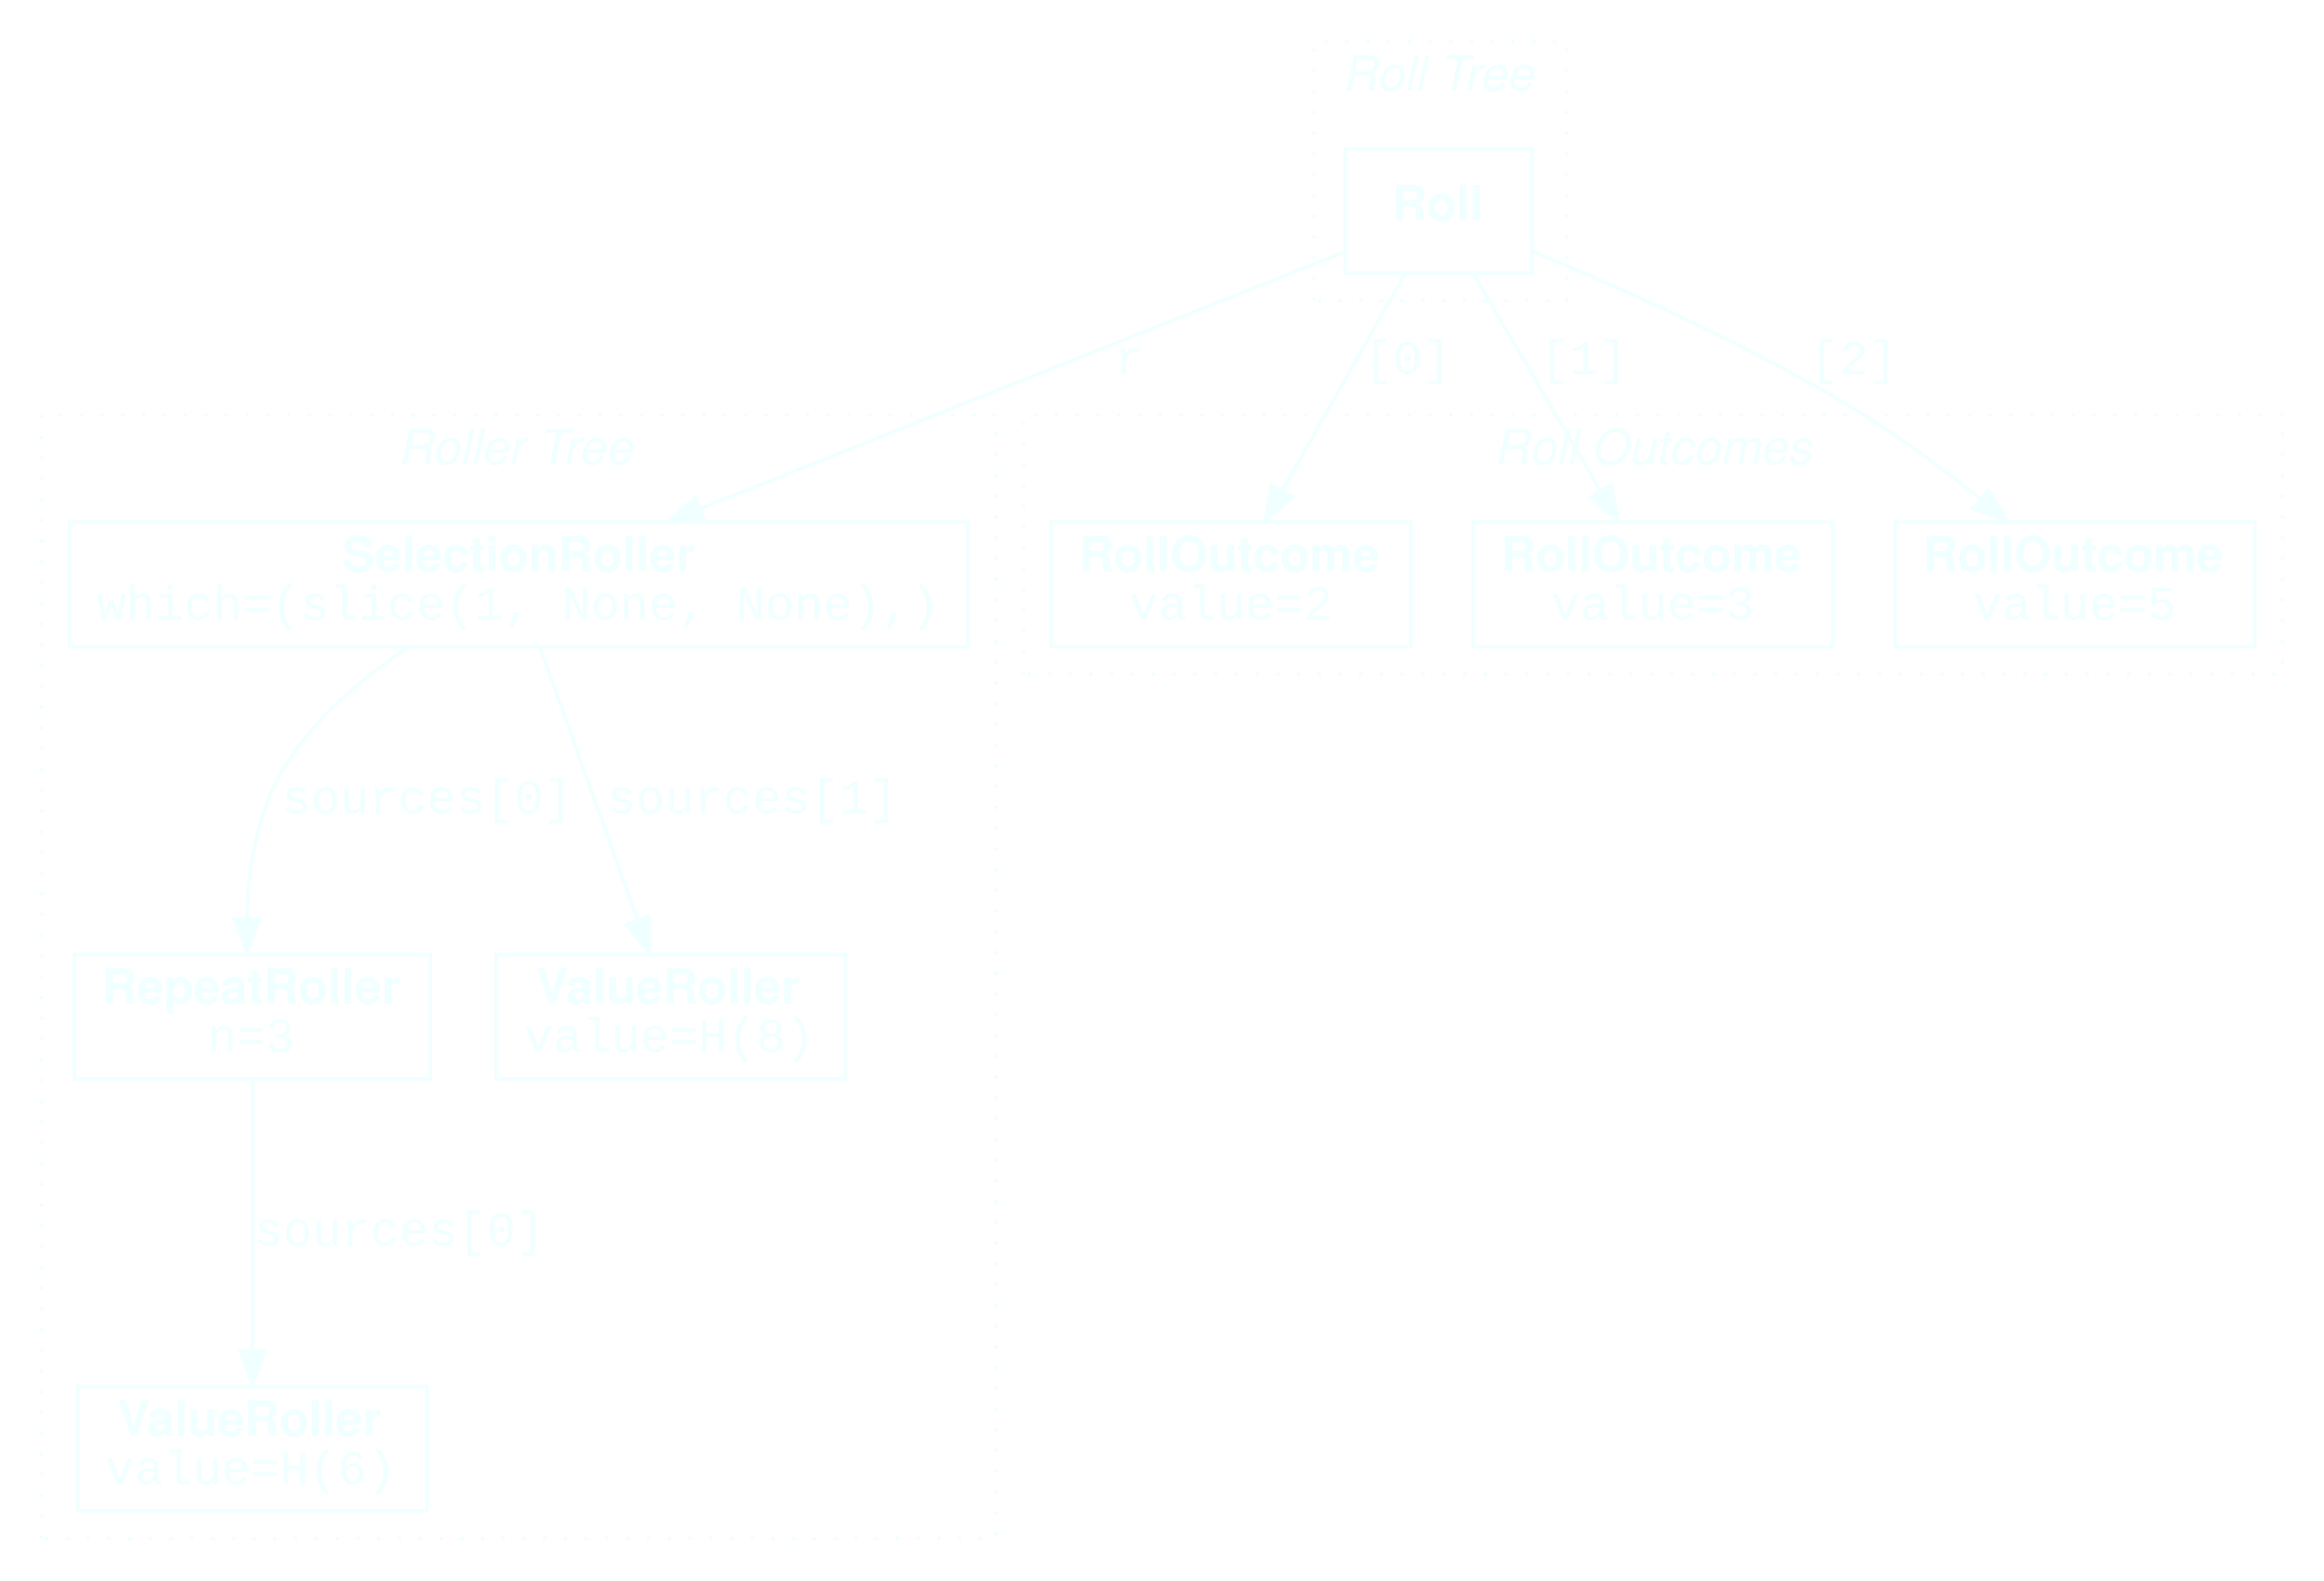
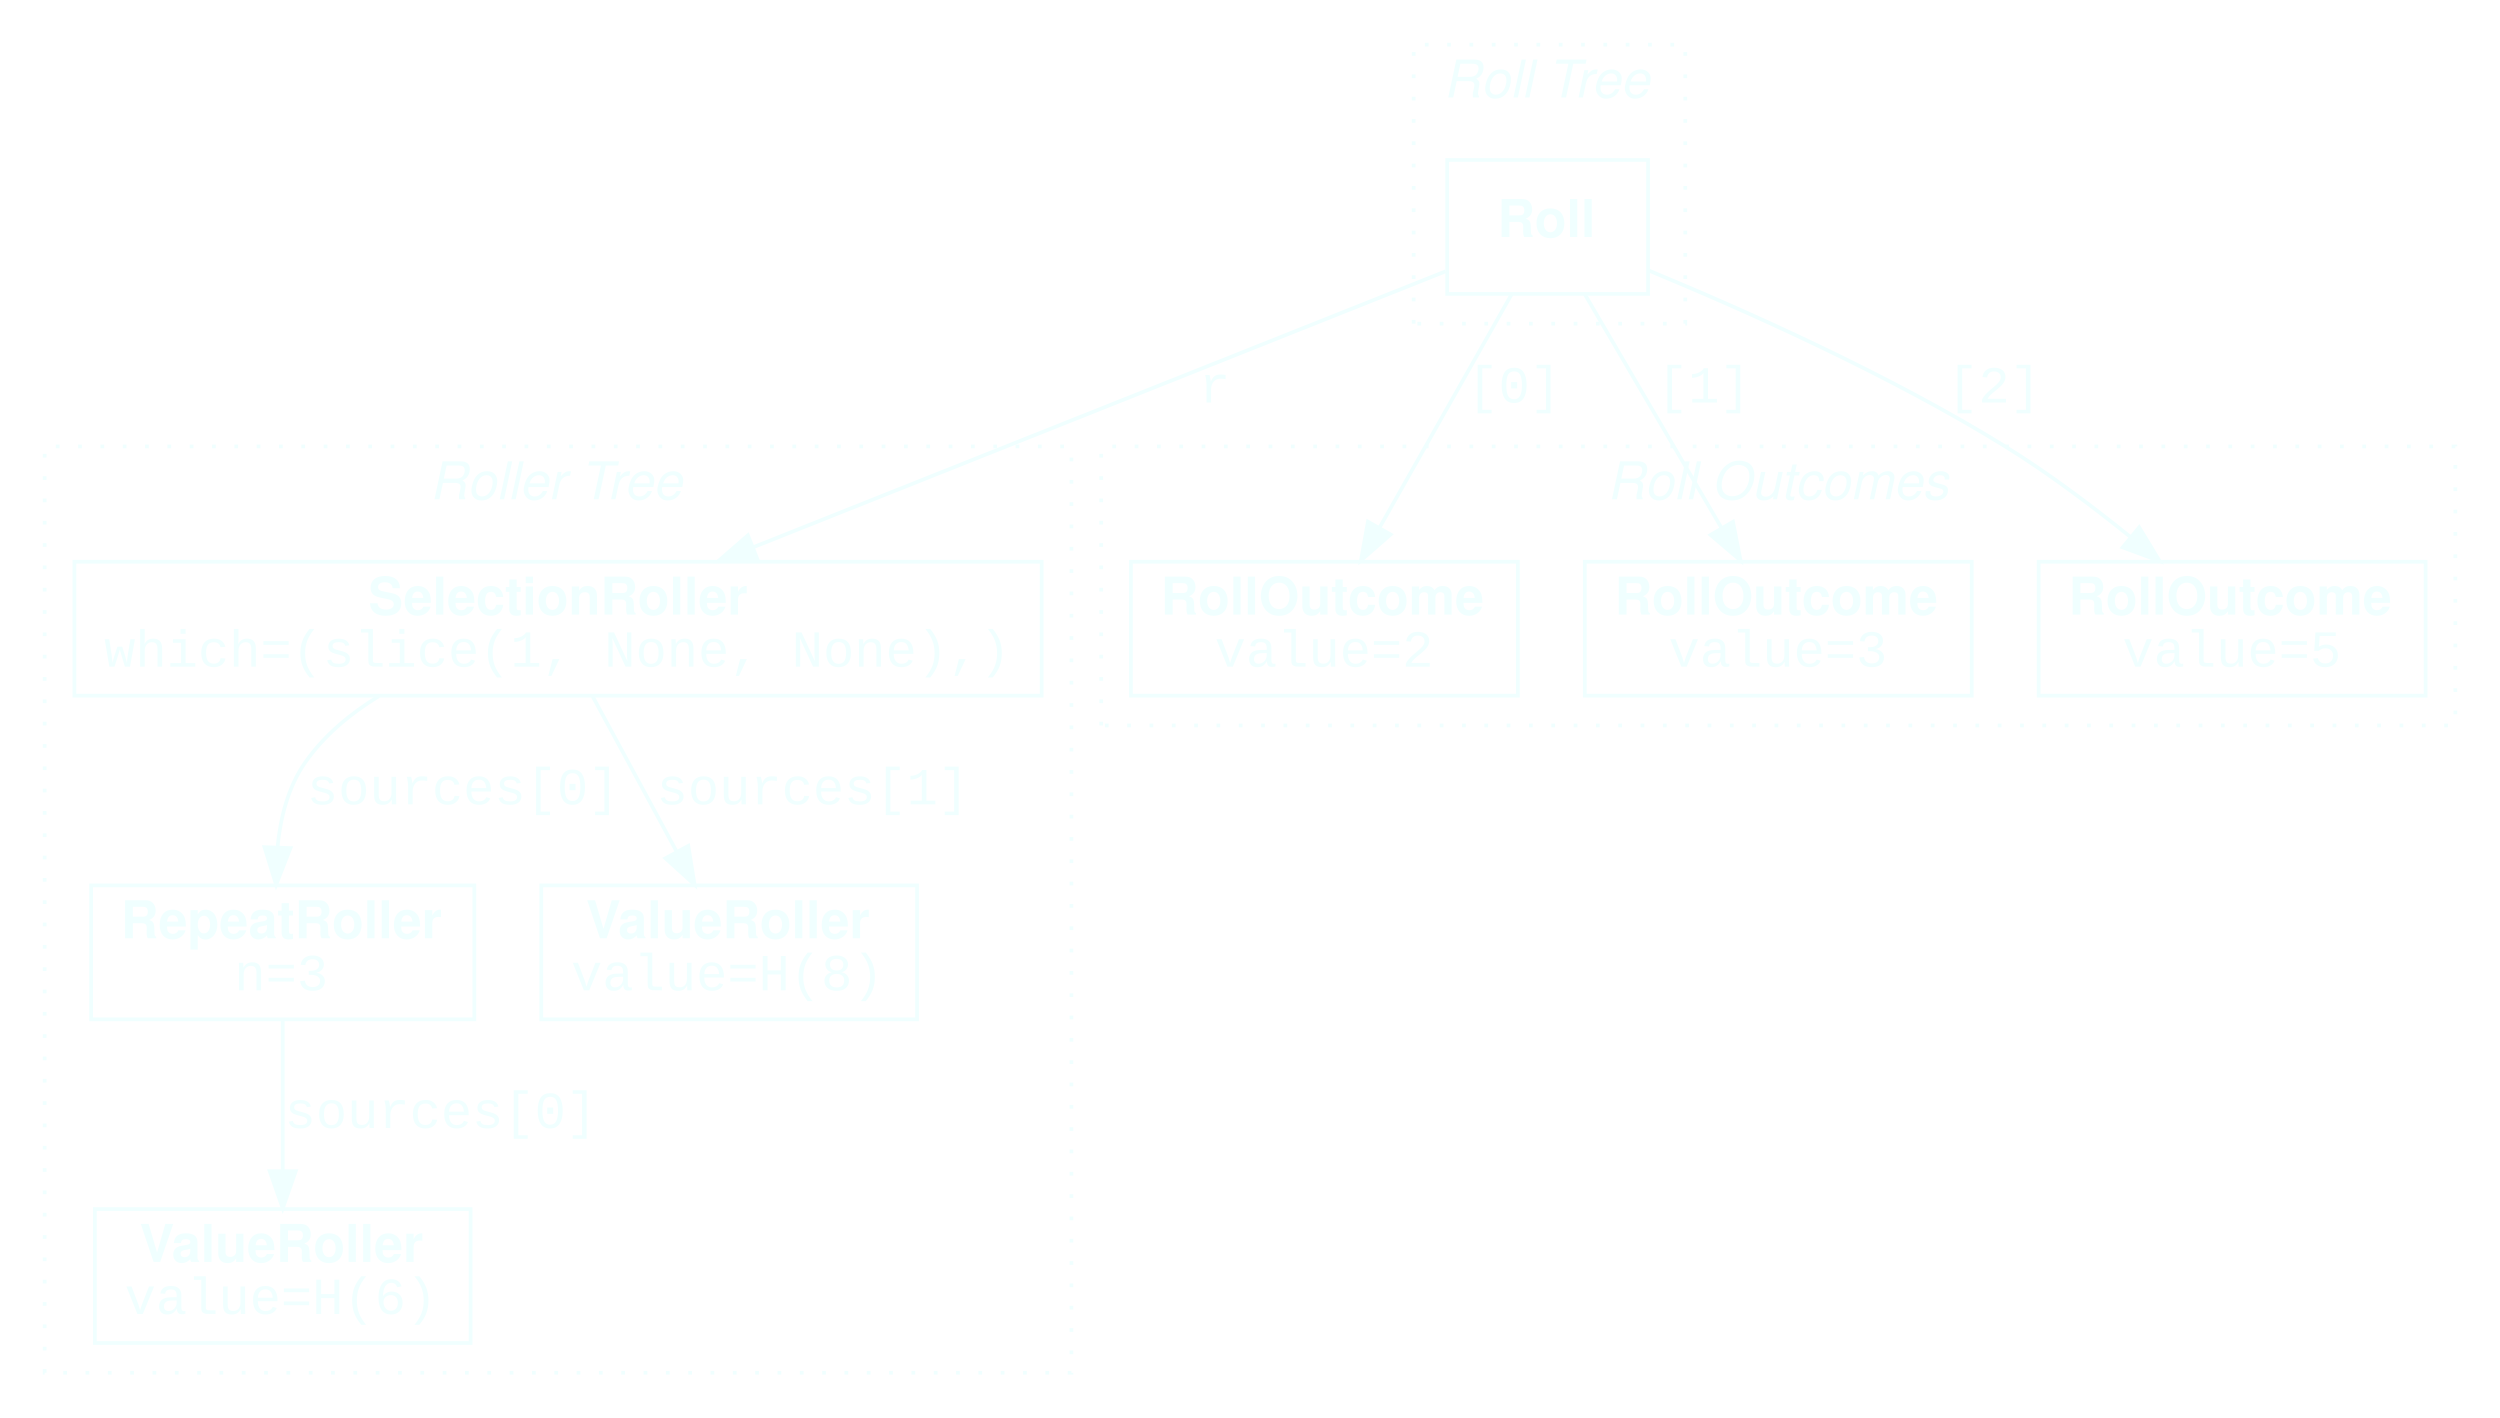
- <svg xmlns="http://www.w3.org/2000/svg" width="672pt" height="457pt" viewBox="0.00 0.00 672.00 457.00">
-   <g id="graph0" class="graph" transform="scale(1 1) rotate(0) translate(4 453)">
+ <svg xmlns="http://www.w3.org/2000/svg" width="672pt" height="381pt" viewBox="0.00 0.00 672.00 381.00">
+   <g id="graph0" class="graph" transform="scale(1 1) rotate(0) translate(4 377)">
    <g id="clust1" class="cluster">
-       <polygon fill="transparent" stroke="Azure" stroke-dasharray="1,5" points="376,-366 376,-441 449,-441 449,-366 376,-366" />
-       <text text-anchor="start" x="384" y="-426.8" font-family="Helvetica,sans-Serif" font-style="italic" font-size="14.00" fill="Azure">Roll Tree</text>
+       <polygon fill="transparent" stroke="Azure" stroke-dasharray="1,5" points="376,-290 376,-365 449,-365 449,-290 376,-290" />
+       <text text-anchor="start" x="384" y="-350.8" font-family="Helvetica,sans-Serif" font-style="italic" font-size="14.00" fill="Azure">Roll Tree</text>
    </g>
    <g id="clust2" class="cluster">
-       <polygon fill="transparent" stroke="Azure" stroke-dasharray="1,5" points="8,-8 8,-333 284,-333 284,-8 8,-8" />
-       <text text-anchor="start" x="111" y="-318.8" font-family="Helvetica,sans-Serif" font-style="italic" font-size="14.00" fill="Azure">Roller Tree</text>
+       <polygon fill="transparent" stroke="Azure" stroke-dasharray="1,5" points="8,-8 8,-257 284,-257 284,-8 8,-8" />
+       <text text-anchor="start" x="111.5" y="-242.8" font-family="Helvetica,sans-Serif" font-style="italic" font-size="14.00" fill="Azure">Roller Tree</text>
    </g>
    <g id="clust3" class="cluster">
-       <polygon fill="transparent" stroke="Azure" stroke-dasharray="1,5" points="292,-258 292,-333 656,-333 656,-258 292,-258" />
-       <text text-anchor="start" x="428" y="-318.8" font-family="Helvetica,sans-Serif" font-style="italic" font-size="14.00" fill="Azure">Roll Outcomes</text>
+       <polygon fill="transparent" stroke="Azure" stroke-dasharray="1,5" points="292,-182 292,-257 656,-257 656,-182 292,-182" />
+       <text text-anchor="start" x="428" y="-242.8" font-family="Helvetica,sans-Serif" font-style="italic" font-size="14.00" fill="Azure">Roll Outcomes</text>
    </g>
    <g id="node1" class="node">
-       <polygon fill="none" stroke="Azure" points="439,-410 385,-410 385,-374 439,-374 439,-410" />
-       <text text-anchor="start" x="398.5" y="-389.3" font-family="Helvetica,sans-Serif" font-weight="bold" font-size="14.00" fill="Azure">Roll</text>
+       <polygon fill="none" stroke="Azure" points="439,-334 385,-334 385,-298 439,-298 439,-334" />
+       <text text-anchor="start" x="398.5" y="-313.3" font-family="Helvetica,sans-Serif" font-weight="bold" font-size="14.00" fill="Azure">Roll</text>
    </g>
    <g id="node2" class="node">
-       <polygon fill="none" stroke="Azure" points="276,-302 16,-302 16,-266 276,-266 276,-302" />
-       <text text-anchor="start" x="95" y="-287.8" font-family="Helvetica,sans-Serif" font-weight="bold" font-size="14.00" fill="Azure">SelectionRoller</text>
-       <text text-anchor="start" x="24" y="-273.8" font-family="Courier New" font-size="14.00" fill="Azure">which=(slice(1, None, None),)</text>
+       <polygon fill="none" stroke="Azure" points="276,-226 16,-226 16,-190 276,-190 276,-226" />
+       <text text-anchor="start" x="95" y="-211.8" font-family="Helvetica,sans-Serif" font-weight="bold" font-size="14.00" fill="Azure">SelectionRoller</text>
+       <text text-anchor="start" x="24" y="-197.8" font-family="Courier New" font-size="14.00" fill="Azure">which=(slice(1, None, None),)</text>
    </g>
    <g id="edge1" class="edge">
-       <path fill="none" stroke="Azure" d="M384.54,-380.06C340.74,-362.6 254.35,-328.18 198.43,-305.89" />
-       <polygon fill="Azure" stroke="Azure" points="199.63,-302.61 189.05,-302.15 197.04,-309.11 199.63,-302.61" />
-       <text text-anchor="middle" x="322.5" y="-344.8" font-family="Courier New" font-size="14.00" fill="Azure">r</text>
+       <path fill="none" stroke="Azure" d="M384.54,-304.06C340.74,-286.6 254.35,-252.18 198.43,-229.89" />
+       <polygon fill="Azure" stroke="Azure" points="199.63,-226.61 189.05,-226.15 197.04,-233.11 199.63,-226.61" />
+       <text text-anchor="middle" x="322.5" y="-268.8" font-family="Courier New" font-size="14.00" fill="Azure">r</text>
    </g>
    <g id="node3" class="node">
-       <polygon fill="none" stroke="Azure" points="404,-302 300,-302 300,-266 404,-266 404,-302" />
-       <text text-anchor="start" x="308" y="-287.8" font-family="Helvetica,sans-Serif" font-weight="bold" font-size="14.00" fill="Azure">RollOutcome</text>
-       <text text-anchor="start" x="322.5" y="-273.8" font-family="Courier New" font-size="14.00" fill="Azure">value=2</text>
+       <polygon fill="none" stroke="Azure" points="404,-226 300,-226 300,-190 404,-190 404,-226" />
+       <text text-anchor="start" x="308" y="-211.8" font-family="Helvetica,sans-Serif" font-weight="bold" font-size="14.00" fill="Azure">RollOutcome</text>
+       <text text-anchor="start" x="322.5" y="-197.8" font-family="Courier New" font-size="14.00" fill="Azure">value=2</text>
    </g>
    <g id="edge2" class="edge">
-       <path fill="none" stroke="Azure" d="M402.36,-373.97C392.75,-356.99 377.87,-330.7 366.77,-311.09" />
-       <polygon fill="Azure" stroke="Azure" points="369.79,-309.32 361.82,-302.34 363.7,-312.77 369.79,-309.32" />
-       <text text-anchor="middle" x="403" y="-344.8" font-family="Courier New" font-size="14.00" fill="Azure">[0]</text>
+       <path fill="none" stroke="Azure" d="M402.36,-297.97C392.75,-280.99 377.87,-254.7 366.77,-235.09" />
+       <polygon fill="Azure" stroke="Azure" points="369.79,-233.32 361.82,-226.34 363.7,-236.77 369.79,-233.32" />
+       <text text-anchor="middle" x="403" y="-268.8" font-family="Courier New" font-size="14.00" fill="Azure">[0]</text>
    </g>
    <g id="node4" class="node">
-       <polygon fill="none" stroke="Azure" points="526,-302 422,-302 422,-266 526,-266 526,-302" />
-       <text text-anchor="start" x="430" y="-287.8" font-family="Helvetica,sans-Serif" font-weight="bold" font-size="14.00" fill="Azure">RollOutcome</text>
-       <text text-anchor="start" x="444.5" y="-273.8" font-family="Courier New" font-size="14.00" fill="Azure">value=3</text>
+       <polygon fill="none" stroke="Azure" points="526,-226 422,-226 422,-190 526,-190 526,-226" />
+       <text text-anchor="start" x="430" y="-211.8" font-family="Helvetica,sans-Serif" font-weight="bold" font-size="14.00" fill="Azure">RollOutcome</text>
+       <text text-anchor="start" x="444.5" y="-197.8" font-family="Courier New" font-size="14.00" fill="Azure">value=3</text>
    </g>
    <g id="edge3" class="edge">
-       <path fill="none" stroke="Azure" d="M421.96,-373.97C431.89,-356.99 447.27,-330.7 458.74,-311.09" />
-       <polygon fill="Azure" stroke="Azure" points="461.83,-312.74 463.86,-302.34 455.79,-309.21 461.83,-312.74" />
-       <text text-anchor="middle" x="454" y="-344.8" font-family="Courier New" font-size="14.00" fill="Azure">[1]</text>
+       <path fill="none" stroke="Azure" d="M421.96,-297.97C431.89,-280.99 447.27,-254.7 458.74,-235.09" />
+       <polygon fill="Azure" stroke="Azure" points="461.83,-236.74 463.86,-226.34 455.79,-233.21 461.83,-236.74" />
+       <text text-anchor="middle" x="454" y="-268.8" font-family="Courier New" font-size="14.00" fill="Azure">[1]</text>
    </g>
    <g id="node5" class="node">
-       <polygon fill="none" stroke="Azure" points="648,-302 544,-302 544,-266 648,-266 648,-302" />
-       <text text-anchor="start" x="552" y="-287.8" font-family="Helvetica,sans-Serif" font-weight="bold" font-size="14.00" fill="Azure">RollOutcome</text>
-       <text text-anchor="start" x="566.5" y="-273.8" font-family="Courier New" font-size="14.00" fill="Azure">value=5</text>
+       <polygon fill="none" stroke="Azure" points="648,-226 544,-226 544,-190 648,-190 648,-226" />
+       <text text-anchor="start" x="552" y="-211.8" font-family="Helvetica,sans-Serif" font-weight="bold" font-size="14.00" fill="Azure">RollOutcome</text>
+       <text text-anchor="start" x="566.5" y="-197.8" font-family="Courier New" font-size="14.00" fill="Azure">value=5</text>
    </g>
    <g id="edge4" class="edge">
-       <path fill="none" stroke="Azure" d="M439.3,-380.23C464.85,-369.67 503.67,-352.37 535,-333 546.58,-325.84 558.51,-316.86 568.73,-308.61" />
-       <polygon fill="Azure" stroke="Azure" points="571.01,-311.26 576.5,-302.2 566.56,-305.86 571.01,-311.26" />
-       <text text-anchor="middle" x="532" y="-344.8" font-family="Courier New" font-size="14.00" fill="Azure">[2]</text>
+       <path fill="none" stroke="Azure" d="M439.3,-304.23C464.85,-293.67 503.67,-276.37 535,-257 546.58,-249.84 558.51,-240.86 568.73,-232.61" />
+       <polygon fill="Azure" stroke="Azure" points="571.01,-235.26 576.5,-226.2 566.56,-229.86 571.01,-235.26" />
+       <text text-anchor="middle" x="532" y="-268.8" font-family="Courier New" font-size="14.00" fill="Azure">[2]</text>
    </g>
    <g id="node6" class="node">
-       <polygon fill="none" stroke="Azure" points="120.5,-177 17.5,-177 17.5,-141 120.5,-141 120.5,-177" />
-       <text text-anchor="start" x="25.5" y="-162.8" font-family="Helvetica,sans-Serif" font-weight="bold" font-size="14.00" fill="Azure">RepeatRoller</text>
-       <text text-anchor="start" x="56" y="-148.8" font-family="Courier New" font-size="14.00" fill="Azure">n=3</text>
+       <polygon fill="none" stroke="Azure" points="123.5,-139 20.5,-139 20.5,-103 123.5,-103 123.5,-139" />
+       <text text-anchor="start" x="28.5" y="-124.8" font-family="Helvetica,sans-Serif" font-weight="bold" font-size="14.00" fill="Azure">RepeatRoller</text>
+       <text text-anchor="start" x="59" y="-110.8" font-family="Courier New" font-size="14.00" fill="Azure">n=3</text>
    </g>
    <g id="edge5" class="edge">
-       <path fill="none" stroke="Azure" d="M114.05,-265.79C100.35,-256.7 85.56,-244.26 77,-229 69.97,-216.47 67.75,-200.65 67.39,-187.33" />
-       <polygon fill="Azure" stroke="Azure" points="70.89,-187.3 67.44,-177.29 63.89,-187.27 70.89,-187.3" />
-       <text text-anchor="middle" x="119.5" y="-217.8" font-family="Courier New" font-size="14.00" fill="Azure">sources[0]</text>
+       <path fill="none" stroke="Azure" d="M97.84,-189.88C90.16,-185.18 83.08,-179.3 78,-172 73.42,-165.41 71.35,-157.12 70.59,-149.19" />
+       <polygon fill="Azure" stroke="Azure" points="74.08,-149.03 70.22,-139.16 67.09,-149.28 74.08,-149.03" />
+       <text text-anchor="middle" x="120.5" y="-160.8" font-family="Courier New" font-size="14.00" fill="Azure">sources[0]</text>
    </g>
    <g id="node7" class="node">
-       <polygon fill="none" stroke="Azure" points="240.5,-177 139.5,-177 139.5,-141 240.5,-141 240.5,-177" />
-       <text text-anchor="start" x="151" y="-162.8" font-family="Helvetica,sans-Serif" font-weight="bold" font-size="14.00" fill="Azure">ValueRoller</text>
-       <text text-anchor="start" x="147.5" y="-148.8" font-family="Courier New" font-size="14.00" fill="Azure">value=H(8)</text>
+       <polygon fill="none" stroke="Azure" points="242.5,-139 141.5,-139 141.5,-103 242.5,-103 242.5,-139" />
+       <text text-anchor="start" x="153.5" y="-124.8" font-family="Helvetica,sans-Serif" font-weight="bold" font-size="14.00" fill="Azure">ValueRoller</text>
+       <text text-anchor="start" x="149.5" y="-110.8" font-family="Courier New" font-size="14.00" fill="Azure">value=H(8)</text>
    </g>
    <g id="edge6" class="edge">
-       <path fill="none" stroke="Azure" d="M152.12,-265.9C159.43,-245.45 171.76,-210.99 180.36,-186.95" />
-       <polygon fill="Azure" stroke="Azure" points="183.72,-187.95 183.79,-177.35 177.13,-185.59 183.72,-187.95" />
-       <text text-anchor="middle" x="213.5" y="-217.8" font-family="Courier New" font-size="14.00" fill="Azure">sources[1]</text>
+       <path fill="none" stroke="Azure" d="M155.31,-189.8C161.79,-177.82 170.56,-161.62 177.9,-148.06" />
+       <polygon fill="Azure" stroke="Azure" points="181.02,-149.64 182.71,-139.18 174.87,-146.3 181.02,-149.64" />
+       <text text-anchor="middle" x="214.5" y="-160.8" font-family="Courier New" font-size="14.00" fill="Azure">sources[1]</text>
    </g>
    <g id="node8" class="node">
-       <polygon fill="none" stroke="Azure" points="119.5,-52 18.5,-52 18.5,-16 119.5,-16 119.5,-52" />
-       <text text-anchor="start" x="30" y="-37.8" font-family="Helvetica,sans-Serif" font-weight="bold" font-size="14.00" fill="Azure">ValueRoller</text>
-       <text text-anchor="start" x="26.5" y="-23.8" font-family="Courier New" font-size="14.00" fill="Azure">value=H(6)</text>
+       <polygon fill="none" stroke="Azure" points="122.5,-52 21.5,-52 21.5,-16 122.5,-16 122.5,-52" />
+       <text text-anchor="start" x="33.5" y="-37.8" font-family="Helvetica,sans-Serif" font-weight="bold" font-size="14.00" fill="Azure">ValueRoller</text>
+       <text text-anchor="start" x="29.5" y="-23.8" font-family="Courier New" font-size="14.00" fill="Azure">value=H(6)</text>
    </g>
    <g id="edge7" class="edge">
-       <path fill="none" stroke="Azure" d="M69,-140.9C69,-120.63 69,-86.6 69,-62.59" />
-       <polygon fill="Azure" stroke="Azure" points="72.5,-62.35 69,-52.35 65.5,-62.35 72.5,-62.35" />
-       <text text-anchor="middle" x="111.5" y="-92.8" font-family="Courier New" font-size="14.00" fill="Azure">sources[0]</text>
+       <path fill="none" stroke="Azure" d="M72,-102.8C72,-91.16 72,-75.55 72,-62.24" />
+       <polygon fill="Azure" stroke="Azure" points="75.5,-62.18 72,-52.18 68.5,-62.18 75.5,-62.18" />
+       <text text-anchor="middle" x="114.5" y="-73.8" font-family="Courier New" font-size="14.00" fill="Azure">sources[0]</text>
    </g>
  </g>
</svg>
